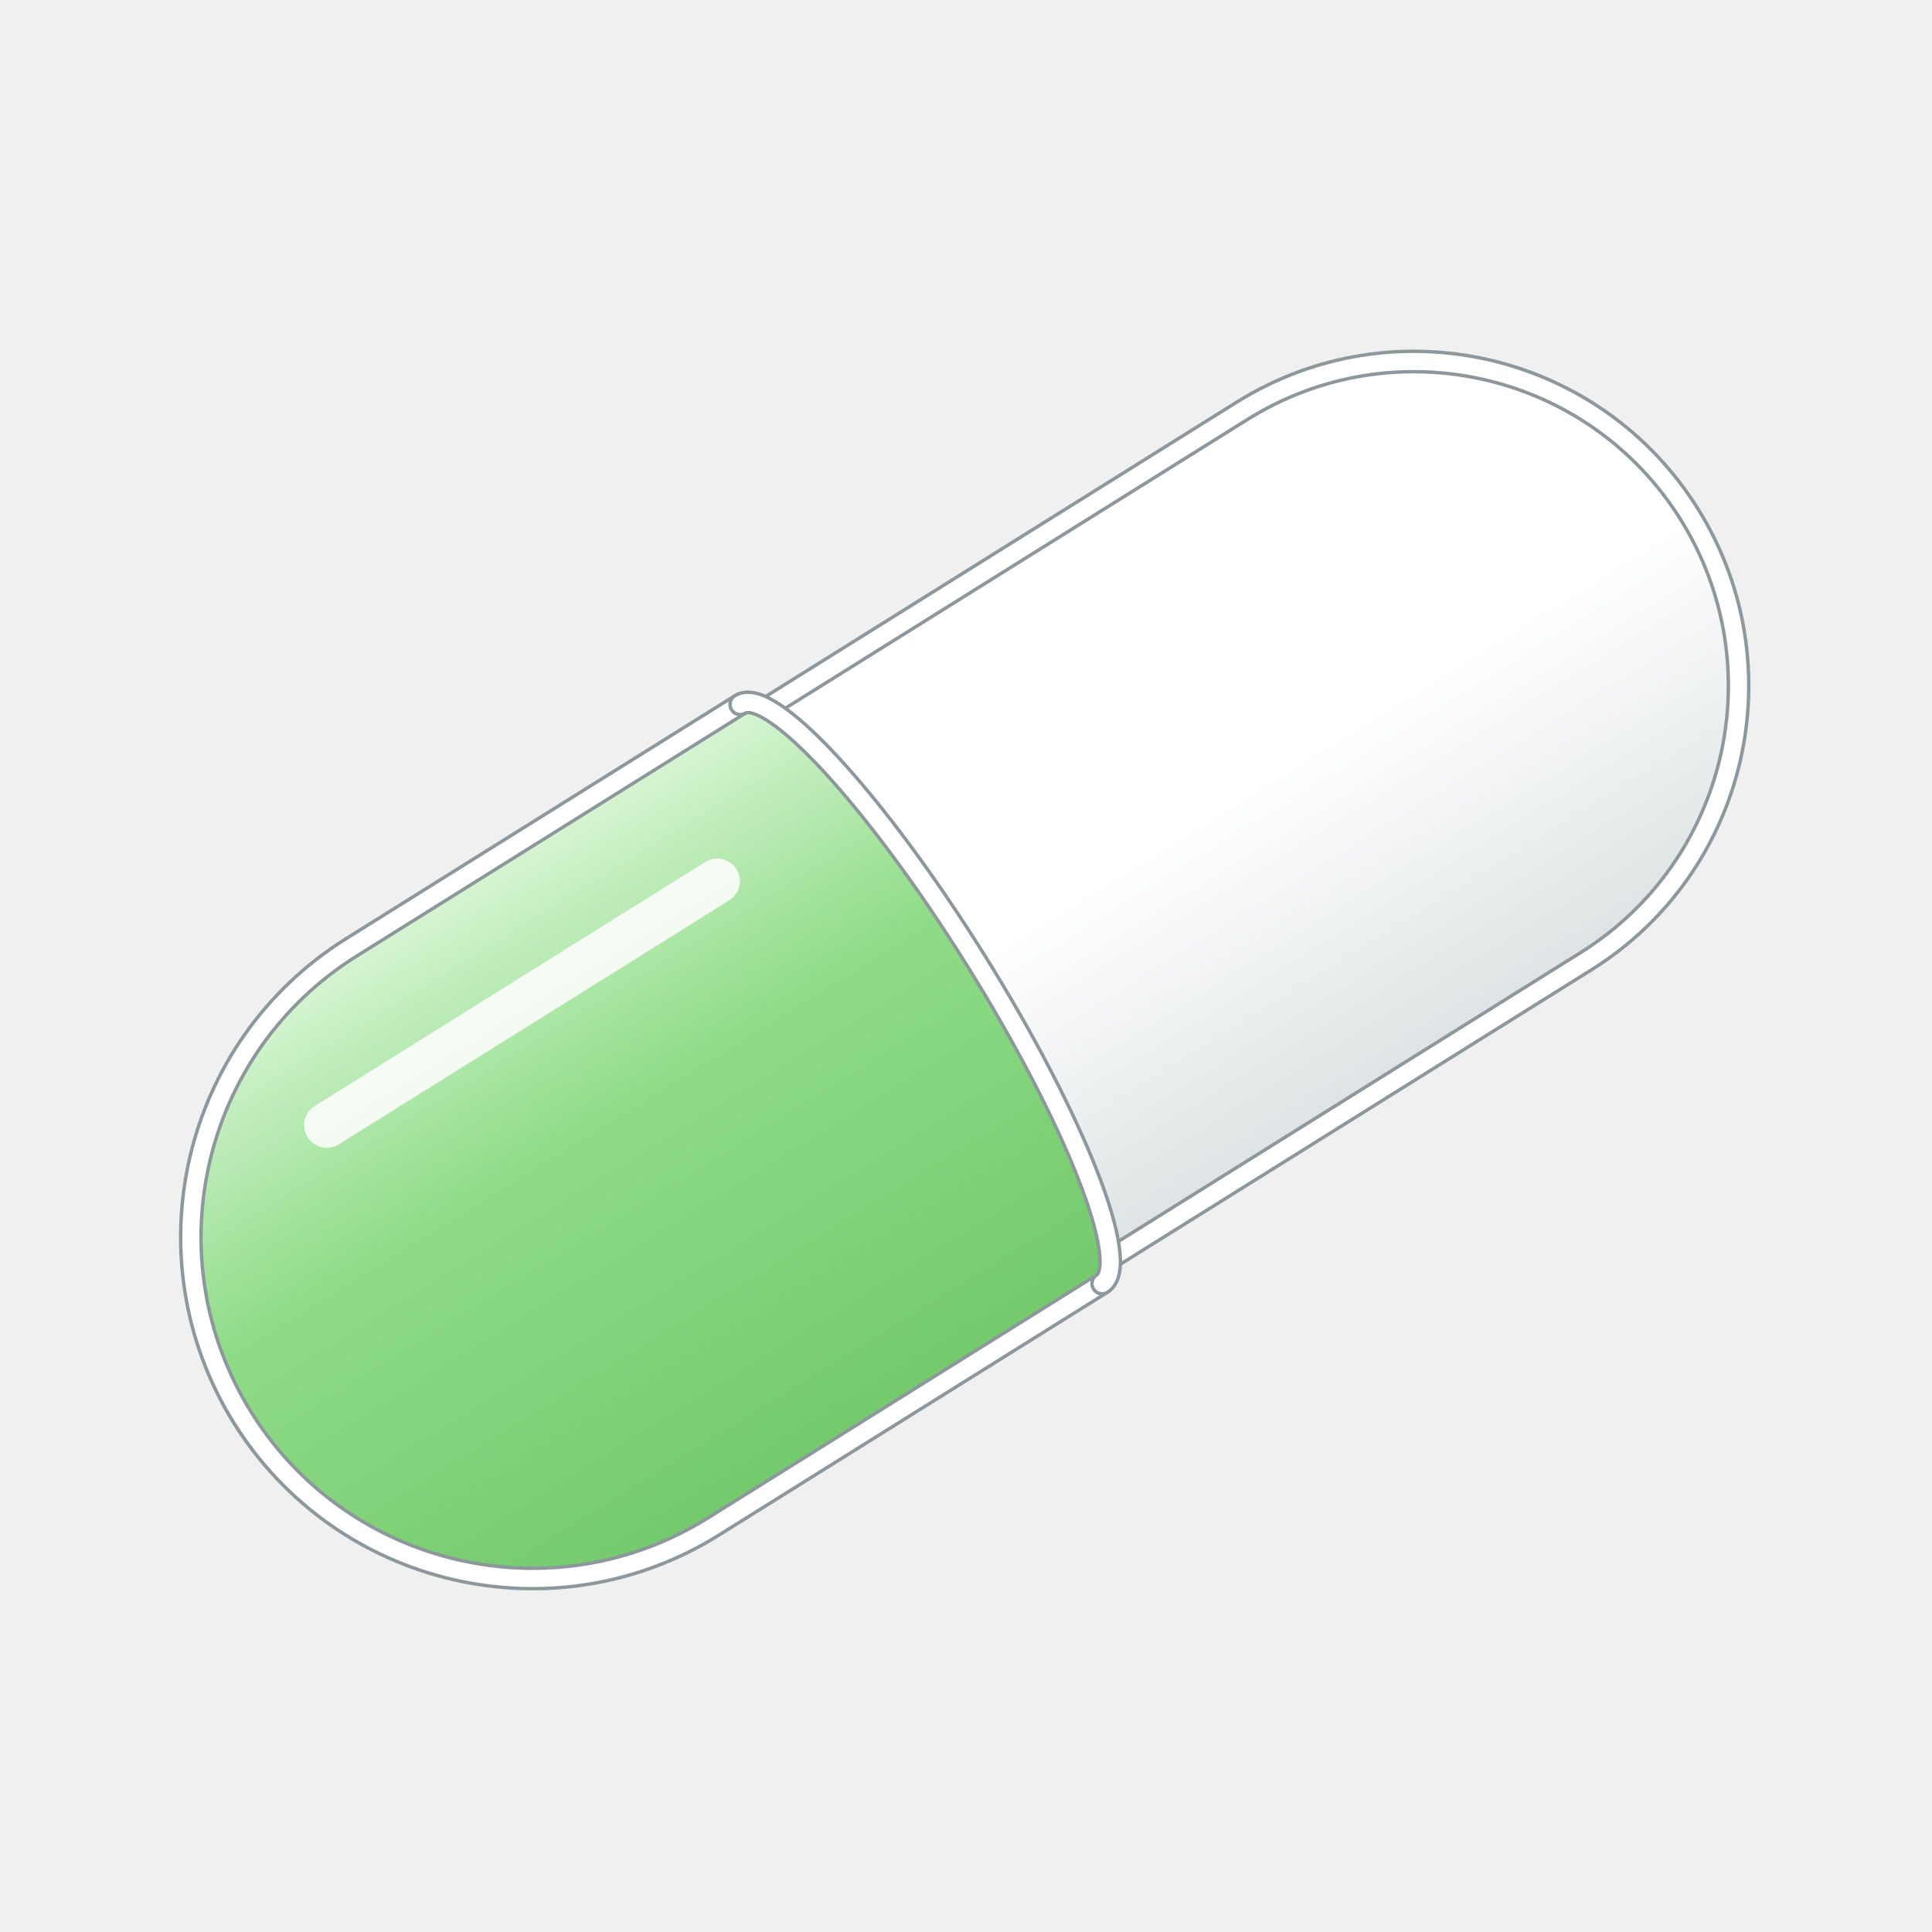
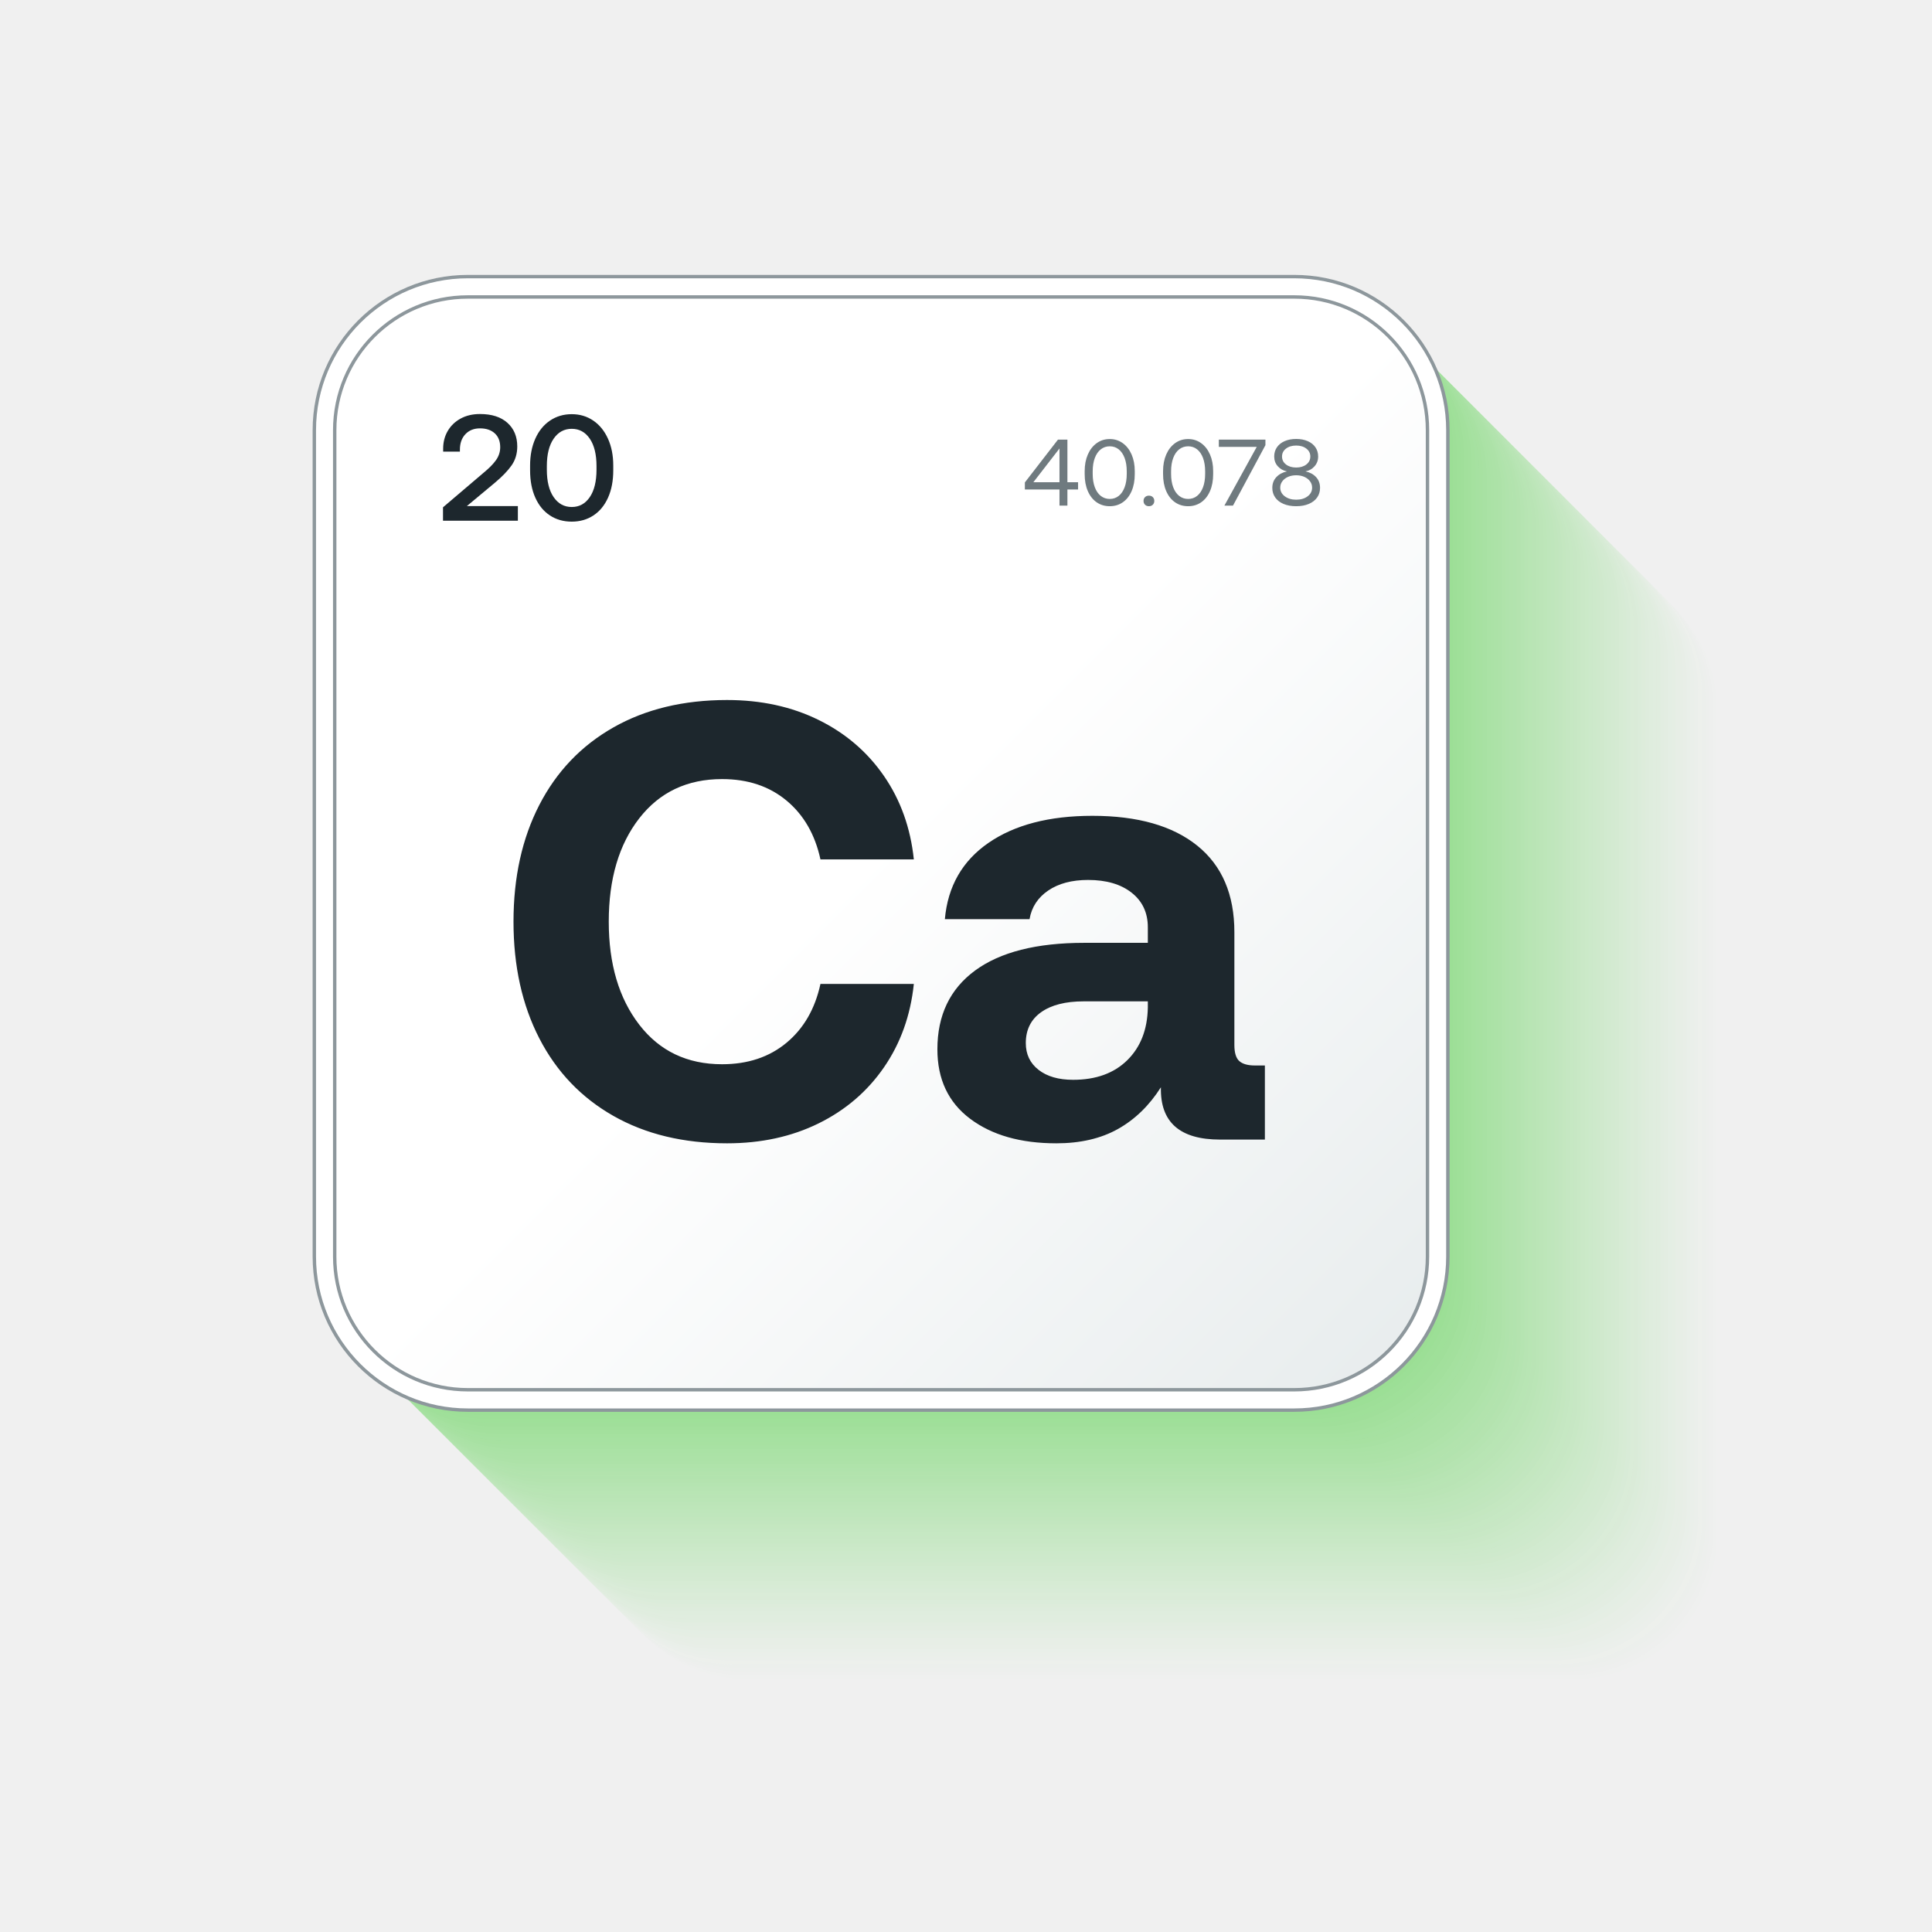
<svg xmlns="http://www.w3.org/2000/svg" viewBox="0 0 1024 1024" width="1024" height="1024">
  <defs>
-     <linearGradient id="body" x1="0" y1="0" x2="0" y2="1">
-       <stop offset="0" stop-color="#ffffff" />
+     <mask id="c0m" maskUnits="userSpaceOnUse" x="0" y="0" width="1024" height="1024">
+       <path d="M 398.0,302.0 H 836.0 A 76.0 76.0 0 0 1 912.0,378.0 V 816.0 A 76.0 76.0 0 0 1 836.0,892.0 H 398.0 A 76.0 76.0 0 0 1 322.0,816.0 V 378.0 A 76.0 76.0 0 0 1 398.0,302.0 Z" fill="rgb(0,0,0)" />
+       <path d="M 396.0,300.0 H 834.0 A 76.0 76.0 0 0 1 910.0,376.0 V 814.0 A 76.0 76.0 0 0 1 834.0,890.0 H 396.0 A 76.0 76.0 0 0 1 320.0,814.0 V 376.0 A 76.0 76.0 0 0 1 396.0,300.0 Z" fill="rgb(2,2,2)" />
+       <path d="M 394.0,298.0 H 832.0 A 76.0 76.0 0 0 1 908.0,374.0 V 812.0 A 76.0 76.0 0 0 1 832.0,888.0 H 394.0 A 76.0 76.0 0 0 1 318.0,812.0 V 374.0 A 76.0 76.0 0 0 1 394.0,298.0 Z" fill="rgb(4,4,4)" />
+       <path d="M 392.0,296.0 H 830.0 A 76.0 76.0 0 0 1 906.0,372.0 V 810.0 A 76.0 76.0 0 0 1 830.0,886.0 H 392.0 A 76.0 76.0 0 0 1 316.0,810.0 V 372.0 A 76.0 76.0 0 0 1 392.0,296.0 Z" fill="rgb(6,6,6)" />
+       <path d="M 390.0,294.0 H 828.0 A 76.0 76.0 0 0 1 904.0,370.0 V 808.0 A 76.0 76.0 0 0 1 828.0,884.0 H 390.0 A 76.0 76.0 0 0 1 314.0,808.0 V 370.0 A 76.0 76.0 0 0 1 390.0,294.0 Z" fill="rgb(8,8,8)" />
+       <path d="M 388.0,292.0 H 826.0 A 76.0 76.0 0 0 1 902.0,368.0 V 806.0 A 76.0 76.0 0 0 1 826.0,882.0 H 388.0 A 76.0 76.0 0 0 1 312.0,806.0 V 368.0 A 76.0 76.0 0 0 1 388.0,292.0 Z" fill="rgb(10,10,10)" />
+       <path d="M 386.0,290.0 H 824.0 A 76.0 76.0 0 0 1 900.0,366.0 V 804.0 A 76.0 76.0 0 0 1 824.0,880.0 H 386.0 A 76.0 76.0 0 0 1 310.0,804.0 V 366.0 A 76.0 76.0 0 0 1 386.0,290.0 Z" fill="rgb(13,13,13)" />
+       <path d="M 384.0,288.0 H 822.0 A 76.0 76.0 0 0 1 898.0,364.0 V 802.0 A 76.0 76.0 0 0 1 822.0,878.0 H 384.0 A 76.0 76.0 0 0 1 308.0,802.0 V 364.0 A 76.0 76.0 0 0 1 384.0,288.0 Z" fill="rgb(15,15,15)" />
+       <path d="M 382.0,286.0 H 820.0 A 76.0 76.0 0 0 1 896.0,362.0 V 800.0 A 76.0 76.0 0 0 1 820.0,876.0 H 382.0 A 76.0 76.0 0 0 1 306.0,800.0 V 362.0 A 76.0 76.0 0 0 1 382.0,286.0 Z" fill="rgb(18,18,18)" />
+       <path d="M 380.0,284.0 H 818.0 A 76.0 76.0 0 0 1 894.0,360.0 V 798.0 A 76.0 76.0 0 0 1 818.0,874.0 H 380.0 A 76.0 76.0 0 0 1 304.0,798.0 V 360.0 A 76.0 76.0 0 0 1 380.0,284.0 Z" fill="rgb(21,21,21)" />
+       <path d="M 378.0,282.0 H 816.0 A 76.0 76.0 0 0 1 892.0,358.0 V 796.0 A 76.0 76.0 0 0 1 816.0,872.0 H 378.0 A 76.0 76.0 0 0 1 302.0,796.0 V 358.0 A 76.0 76.0 0 0 1 378.0,282.0 Z" fill="rgb(23,23,23)" />
+       <path d="M 376.0,280.0 H 814.0 A 76.0 76.0 0 0 1 890.0,356.0 V 794.0 A 76.0 76.0 0 0 1 814.0,870.0 H 376.0 A 76.0 76.0 0 0 1 300.0,794.0 V 356.0 A 76.0 76.0 0 0 1 376.0,280.0 Z" fill="rgb(26,26,26)" />
+       <path d="M 374.0,278.0 H 812.0 A 76.0 76.0 0 0 1 888.0,354.0 V 792.0 A 76.0 76.0 0 0 1 812.0,868.0 H 374.0 A 76.0 76.0 0 0 1 298.0,792.0 V 354.0 A 76.0 76.0 0 0 1 374.0,278.0 Z" fill="rgb(29,29,29)" />
+       <path d="M 372.0,276.0 H 810.0 A 76.0 76.0 0 0 1 886.0,352.0 V 790.0 A 76.0 76.0 0 0 1 810.0,866.0 H 372.0 A 76.0 76.0 0 0 1 296.0,790.0 V 352.0 A 76.0 76.0 0 0 1 372.0,276.0 Z" fill="rgb(31,31,31)" />
+       <path d="M 370.0,274.0 H 808.0 A 76.0 76.0 0 0 1 884.0,350.0 V 788.0 A 76.0 76.0 0 0 1 808.0,864.0 H 370.0 A 76.0 76.0 0 0 1 294.0,788.0 V 350.0 A 76.0 76.0 0 0 1 370.0,274.0 Z" fill="rgb(34,34,34)" />
+       <path d="M 368.0,272.0 H 806.0 A 76.0 76.0 0 0 1 882.0,348.0 V 786.0 A 76.0 76.0 0 0 1 806.0,862.0 H 368.0 A 76.0 76.0 0 0 1 292.0,786.0 V 348.0 A 76.0 76.0 0 0 1 368.0,272.0 Z" fill="rgb(37,37,37)" />
+       <path d="M 366.0,270.0 H 804.0 A 76.0 76.0 0 0 1 880.0,346.0 V 784.0 A 76.0 76.0 0 0 1 804.0,860.0 H 366.0 A 76.0 76.0 0 0 1 290.0,784.0 V 346.0 A 76.0 76.0 0 0 1 366.0,270.0 Z" fill="rgb(40,40,40)" />
+       <path d="M 364.0,268.0 H 802.0 A 76.0 76.0 0 0 1 878.0,344.0 V 782.0 A 76.0 76.0 0 0 1 802.0,858.0 H 364.0 A 76.0 76.0 0 0 1 288.0,782.0 V 344.0 A 76.0 76.0 0 0 1 364.0,268.0 Z" fill="rgb(43,43,43)" />
+       <path d="M 362.0,266.0 H 800.0 A 76.0 76.0 0 0 1 876.0,342.0 V 780.0 A 76.0 76.0 0 0 1 800.0,856.0 H 362.0 A 76.0 76.0 0 0 1 286.0,780.0 V 342.0 A 76.0 76.0 0 0 1 362.0,266.0 Z" fill="rgb(46,46,46)" />
+       <path d="M 360.0,264.0 H 798.0 A 76.0 76.0 0 0 1 874.0,340.0 V 778.0 A 76.0 76.0 0 0 1 798.0,854.0 H 360.0 A 76.0 76.0 0 0 1 284.0,778.0 V 340.0 A 76.0 76.0 0 0 1 360.0,264.0 Z" fill="rgb(48,48,48)" />
+       <path d="M 358.0,262.0 H 796.0 A 76.0 76.0 0 0 1 872.0,338.0 V 776.0 A 76.0 76.0 0 0 1 796.0,852.0 H 358.0 A 76.0 76.0 0 0 1 282.0,776.0 V 338.0 A 76.0 76.0 0 0 1 358.0,262.0 Z" fill="rgb(51,51,51)" />
+       <path d="M 356.0,260.0 H 794.0 A 76.0 76.0 0 0 1 870.0,336.0 V 774.0 A 76.0 76.0 0 0 1 794.0,850.0 H 356.0 A 76.0 76.0 0 0 1 280.0,774.0 V 336.0 A 76.0 76.0 0 0 1 356.0,260.0 Z" fill="rgb(54,54,54)" />
+       <path d="M 354.0,258.0 H 792.0 A 76.0 76.0 0 0 1 868.0,334.0 V 772.0 A 76.0 76.0 0 0 1 792.0,848.0 H 354.0 A 76.0 76.0 0 0 1 278.0,772.0 V 334.0 A 76.0 76.0 0 0 1 354.0,258.0 Z" fill="rgb(57,57,57)" />
+       <path d="M 352.0,256.0 H 790.0 A 76.0 76.0 0 0 1 866.0,332.0 V 770.0 A 76.0 76.0 0 0 1 790.0,846.0 H 352.0 A 76.0 76.0 0 0 1 276.0,770.0 V 332.0 A 76.0 76.0 0 0 1 352.0,256.0 Z" fill="rgb(60,60,60)" />
+       <path d="M 350.0,254.0 H 788.0 A 76.0 76.0 0 0 1 864.0,330.0 V 768.0 A 76.0 76.0 0 0 1 788.0,844.0 H 350.0 A 76.0 76.0 0 0 1 274.0,768.0 V 330.0 A 76.0 76.0 0 0 1 350.0,254.0 Z" fill="rgb(63,63,63)" />
+       <path d="M 348.0,252.0 H 786.0 A 76.0 76.0 0 0 1 862.0,328.0 V 766.0 A 76.0 76.0 0 0 1 786.0,842.0 H 348.0 A 76.0 76.0 0 0 1 272.0,766.0 V 328.0 A 76.0 76.0 0 0 1 348.0,252.0 Z" fill="rgb(66,66,66)" />
+       <path d="M 346.0,250.0 H 784.0 A 76.0 76.0 0 0 1 860.0,326.0 V 764.0 A 76.0 76.0 0 0 1 784.0,840.0 H 346.0 A 76.0 76.0 0 0 1 270.0,764.0 V 326.0 A 76.0 76.0 0 0 1 346.0,250.0 Z" fill="rgb(69,69,69)" />
+       <path d="M 344.0,248.0 H 782.0 A 76.0 76.0 0 0 1 858.0,324.0 V 762.0 A 76.0 76.0 0 0 1 782.0,838.0 H 344.0 A 76.0 76.0 0 0 1 268.0,762.0 V 324.0 A 76.0 76.0 0 0 1 344.0,248.0 Z" fill="rgb(73,73,73)" />
+       <path d="M 342.0,246.0 H 780.0 A 76.0 76.0 0 0 1 856.0,322.0 V 760.0 A 76.0 76.0 0 0 1 780.0,836.0 H 342.0 A 76.0 76.0 0 0 1 266.0,760.0 V 322.0 A 76.0 76.0 0 0 1 342.0,246.0 Z" fill="rgb(76,76,76)" />
+       <path d="M 340.0,244.0 H 778.0 A 76.0 76.0 0 0 1 854.0,320.0 V 758.0 A 76.0 76.0 0 0 1 778.0,834.0 H 340.0 A 76.0 76.0 0 0 1 264.0,758.0 V 320.0 A 76.0 76.0 0 0 1 340.0,244.0 Z" fill="rgb(79,79,79)" />
+       <path d="M 338.0,242.0 H 776.0 A 76.0 76.0 0 0 1 852.0,318.0 V 756.0 A 76.0 76.0 0 0 1 776.0,832.0 H 338.0 A 76.0 76.0 0 0 1 262.0,756.0 V 318.0 A 76.0 76.0 0 0 1 338.0,242.0 Z" fill="rgb(82,82,82)" />
+       <path d="M 336.0,240.0 H 774.0 A 76.0 76.0 0 0 1 850.0,316.0 V 754.0 A 76.0 76.0 0 0 1 774.0,830.0 H 336.0 A 76.0 76.0 0 0 1 260.0,754.0 V 316.0 A 76.0 76.0 0 0 1 336.0,240.0 Z" fill="rgb(85,85,85)" />
+       <path d="M 334.0,238.0 H 772.0 A 76.0 76.0 0 0 1 848.0,314.0 V 752.0 A 76.0 76.0 0 0 1 772.0,828.0 H 334.0 A 76.0 76.0 0 0 1 258.0,752.0 V 314.0 A 76.0 76.0 0 0 1 334.0,238.0 Z" fill="rgb(88,88,88)" />
+       <path d="M 332.0,236.0 H 770.0 A 76.0 76.0 0 0 1 846.0,312.0 V 750.0 A 76.0 76.0 0 0 1 770.0,826.0 H 332.0 A 76.0 76.0 0 0 1 256.0,750.0 V 312.0 A 76.0 76.0 0 0 1 332.0,236.0 Z" fill="rgb(91,91,91)" />
+       <path d="M 330.0,234.0 H 768.0 A 76.0 76.0 0 0 1 844.0,310.0 V 748.0 A 76.0 76.0 0 0 1 768.0,824.0 H 330.0 A 76.0 76.0 0 0 1 254.0,748.0 V 310.0 A 76.0 76.0 0 0 1 330.0,234.0 Z" fill="rgb(95,95,95)" />
+       <path d="M 328.0,232.0 H 766.0 A 76.0 76.0 0 0 1 842.0,308.0 V 746.0 A 76.0 76.0 0 0 1 766.0,822.0 H 328.0 A 76.0 76.0 0 0 1 252.0,746.0 V 308.0 A 76.0 76.0 0 0 1 328.0,232.0 Z" fill="rgb(98,98,98)" />
+       <path d="M 326.0,230.0 H 764.0 A 76.0 76.0 0 0 1 840.0,306.0 V 744.0 A 76.0 76.0 0 0 1 764.0,820.0 H 326.0 A 76.0 76.0 0 0 1 250.0,744.0 V 306.0 A 76.0 76.0 0 0 1 326.0,230.0 Z" fill="rgb(101,101,101)" />
+       <path d="M 324.0,228.0 H 762.0 A 76.0 76.0 0 0 1 838.0,304.0 V 742.0 A 76.0 76.0 0 0 1 762.0,818.0 H 324.0 A 76.0 76.0 0 0 1 248.0,742.0 V 304.0 A 76.0 76.0 0 0 1 324.0,228.0 Z" fill="rgb(104,104,104)" />
+       <path d="M 322.0,226.0 H 760.0 A 76.0 76.0 0 0 1 836.0,302.0 V 740.0 A 76.0 76.0 0 0 1 760.0,816.0 H 322.0 A 76.0 76.0 0 0 1 246.0,740.0 V 302.0 A 76.0 76.0 0 0 1 322.0,226.0 Z" fill="rgb(108,108,108)" />
+       <path d="M 320.0,224.0 H 758.0 A 76.0 76.0 0 0 1 834.0,300.0 V 738.0 A 76.0 76.0 0 0 1 758.0,814.0 H 320.0 A 76.0 76.0 0 0 1 244.0,738.0 V 300.0 A 76.0 76.0 0 0 1 320.0,224.0 Z" fill="rgb(111,111,111)" />
+       <path d="M 318.0,222.0 H 756.0 A 76.0 76.0 0 0 1 832.0,298.0 V 736.0 A 76.0 76.0 0 0 1 756.0,812.0 H 318.0 A 76.0 76.0 0 0 1 242.0,736.0 V 298.0 A 76.0 76.0 0 0 1 318.0,222.0 Z" fill="rgb(114,114,114)" />
+       <path d="M 316.0,220.0 H 754.0 A 76.0 76.0 0 0 1 830.0,296.0 V 734.0 A 76.0 76.0 0 0 1 754.0,810.0 H 316.0 A 76.0 76.0 0 0 1 240.0,734.0 V 296.0 A 76.0 76.0 0 0 1 316.0,220.0 Z" fill="rgb(117,117,117)" />
+       <path d="M 314.0,218.0 H 752.0 A 76.0 76.0 0 0 1 828.0,294.0 V 732.0 A 76.0 76.0 0 0 1 752.0,808.0 H 314.0 A 76.0 76.0 0 0 1 238.0,732.0 V 294.0 A 76.0 76.0 0 0 1 314.0,218.0 Z" fill="rgb(121,121,121)" />
+       <path d="M 312.0,216.0 H 750.0 A 76.0 76.0 0 0 1 826.0,292.0 V 730.0 A 76.0 76.0 0 0 1 750.0,806.0 H 312.0 A 76.0 76.0 0 0 1 236.0,730.0 V 292.0 A 76.0 76.0 0 0 1 312.0,216.0 Z" fill="rgb(124,124,124)" />
+       <path d="M 310.0,214.0 H 748.0 A 76.0 76.0 0 0 1 824.0,290.0 V 728.0 A 76.0 76.0 0 0 1 748.0,804.0 H 310.0 A 76.0 76.0 0 0 1 234.0,728.0 V 290.0 A 76.0 76.0 0 0 1 310.0,214.0 Z" fill="rgb(127,127,127)" />
+       <path d="M 308.0,212.0 H 746.0 A 76.0 76.0 0 0 1 822.0,288.0 V 726.0 A 76.0 76.0 0 0 1 746.0,802.0 H 308.0 A 76.0 76.0 0 0 1 232.0,726.0 V 288.0 A 76.0 76.0 0 0 1 308.0,212.0 Z" fill="rgb(131,131,131)" />
+       <path d="M 306.0,210.0 H 744.0 A 76.0 76.0 0 0 1 820.0,286.0 V 724.0 A 76.0 76.0 0 0 1 744.0,800.0 H 306.0 A 76.0 76.0 0 0 1 230.0,724.0 V 286.0 A 76.0 76.0 0 0 1 306.0,210.0 Z" fill="rgb(134,134,134)" />
+       <path d="M 304.0,208.0 H 742.0 A 76.0 76.0 0 0 1 818.0,284.0 V 722.0 A 76.0 76.0 0 0 1 742.0,798.0 H 304.0 A 76.0 76.0 0 0 1 228.0,722.0 V 284.0 A 76.0 76.0 0 0 1 304.0,208.0 Z" fill="rgb(137,137,137)" />
+       <path d="M 302.0,206.0 H 740.0 A 76.0 76.0 0 0 1 816.0,282.0 V 720.0 A 76.0 76.0 0 0 1 740.0,796.0 H 302.0 A 76.0 76.0 0 0 1 226.0,720.0 V 282.0 A 76.0 76.0 0 0 1 302.0,206.0 Z" fill="rgb(141,141,141)" />
+       <path d="M 300.0,204.0 H 738.0 A 76.0 76.0 0 0 1 814.0,280.0 V 718.0 A 76.0 76.0 0 0 1 738.0,794.0 H 300.0 A 76.0 76.0 0 0 1 224.0,718.0 V 280.0 A 76.0 76.0 0 0 1 300.0,204.0 Z" fill="rgb(144,144,144)" />
+       <path d="M 298.0,202.0 H 736.0 A 76.0 76.0 0 0 1 812.0,278.0 V 716.0 A 76.0 76.0 0 0 1 736.0,792.0 H 298.0 A 76.0 76.0 0 0 1 222.0,716.0 V 278.0 A 76.0 76.0 0 0 1 298.0,202.0 Z" fill="rgb(147,147,147)" />
+       <path d="M 296.0,200.0 H 734.0 A 76.0 76.0 0 0 1 810.0,276.0 V 714.0 A 76.0 76.0 0 0 1 734.0,790.0 H 296.0 A 76.0 76.0 0 0 1 220.0,714.0 V 276.0 A 76.0 76.0 0 0 1 296.0,200.0 Z" fill="rgb(151,151,151)" />
+       <path d="M 294.0,198.0 H 732.0 A 76.0 76.0 0 0 1 808.0,274.0 V 712.0 A 76.0 76.0 0 0 1 732.0,788.0 H 294.0 A 76.0 76.0 0 0 1 218.0,712.0 V 274.0 A 76.0 76.0 0 0 1 294.0,198.0 Z" fill="rgb(154,154,154)" />
+       <path d="M 292.0,196.0 H 730.0 A 76.0 76.0 0 0 1 806.0,272.0 V 710.0 A 76.0 76.0 0 0 1 730.0,786.0 H 292.0 A 76.0 76.0 0 0 1 216.0,710.0 V 272.0 A 76.0 76.0 0 0 1 292.0,196.0 Z" fill="rgb(158,158,158)" />
+       <path d="M 290.0,194.0 H 728.0 A 76.0 76.0 0 0 1 804.0,270.0 V 708.0 A 76.0 76.0 0 0 1 728.0,784.0 H 290.0 A 76.0 76.0 0 0 1 214.0,708.0 V 270.0 A 76.0 76.0 0 0 1 290.0,194.0 Z" fill="rgb(161,161,161)" />
+       <path d="M 288.0,192.0 H 726.0 A 76.0 76.0 0 0 1 802.0,268.0 V 706.0 A 76.0 76.0 0 0 1 726.0,782.0 H 288.0 A 76.0 76.0 0 0 1 212.0,706.0 V 268.0 A 76.0 76.0 0 0 1 288.0,192.0 Z" fill="rgb(164,164,164)" />
+       <path d="M 286.0,190.0 H 724.0 A 76.0 76.0 0 0 1 800.0,266.0 V 704.0 A 76.0 76.0 0 0 1 724.0,780.0 H 286.0 A 76.0 76.0 0 0 1 210.0,704.0 V 266.0 A 76.0 76.0 0 0 1 286.0,190.0 Z" fill="rgb(168,168,168)" />
+       <path d="M 284.0,188.0 H 722.0 A 76.0 76.0 0 0 1 798.0,264.0 V 702.0 A 76.0 76.0 0 0 1 722.0,778.0 H 284.0 A 76.0 76.0 0 0 1 208.0,702.0 V 264.0 A 76.0 76.0 0 0 1 284.0,188.0 Z" fill="rgb(171,171,171)" />
+       <path d="M 282.0,186.0 H 720.0 A 76.0 76.0 0 0 1 796.0,262.0 V 700.0 A 76.0 76.0 0 0 1 720.0,776.0 H 282.0 A 76.0 76.0 0 0 1 206.0,700.0 V 262.0 A 76.0 76.0 0 0 1 282.0,186.0 Z" fill="rgb(175,175,175)" />
+       <path d="M 280.0,184.0 H 718.0 A 76.0 76.0 0 0 1 794.0,260.0 V 698.0 A 76.0 76.0 0 0 1 718.0,774.0 H 280.0 A 76.0 76.0 0 0 1 204.0,698.0 V 260.0 A 76.0 76.0 0 0 1 280.0,184.0 Z" fill="rgb(178,178,178)" />
+       <path d="M 278.0,182.0 H 716.0 A 76.0 76.0 0 0 1 792.0,258.0 V 696.0 A 76.0 76.0 0 0 1 716.0,772.0 H 278.0 A 76.0 76.0 0 0 1 202.0,696.0 V 258.0 A 76.0 76.0 0 0 1 278.0,182.0 Z" fill="rgb(182,182,182)" />
+       <path d="M 276.0,180.0 H 714.0 A 76.0 76.0 0 0 1 790.0,256.0 V 694.0 A 76.0 76.0 0 0 1 714.0,770.0 H 276.0 A 76.0 76.0 0 0 1 200.0,694.0 V 256.0 A 76.0 76.0 0 0 1 276.0,180.0 Z" fill="rgb(185,185,185)" />
+       <path d="M 274.0,178.0 H 712.0 A 76.0 76.0 0 0 1 788.0,254.0 V 692.0 A 76.0 76.0 0 0 1 712.0,768.0 H 274.0 A 76.0 76.0 0 0 1 198.0,692.0 V 254.0 A 76.0 76.0 0 0 1 274.0,178.0 Z" fill="rgb(189,189,189)" />
+       <path d="M 272.0,176.0 H 710.0 A 76.0 76.0 0 0 1 786.0,252.0 V 690.0 A 76.0 76.0 0 0 1 710.0,766.0 H 272.0 A 76.0 76.0 0 0 1 196.0,690.0 V 252.0 A 76.0 76.0 0 0 1 272.0,176.0 Z" fill="rgb(192,192,192)" />
+       <path d="M 270.0,174.0 H 708.0 A 76.0 76.0 0 0 1 784.0,250.0 V 688.0 A 76.0 76.0 0 0 1 708.0,764.0 H 270.0 A 76.0 76.0 0 0 1 194.0,688.0 V 250.0 A 76.0 76.0 0 0 1 270.0,174.0 Z" fill="rgb(196,196,196)" />
+       <path d="M 268.0,172.0 H 706.0 A 76.0 76.0 0 0 1 782.0,248.0 V 686.0 A 76.0 76.0 0 0 1 706.0,762.0 H 268.0 A 76.0 76.0 0 0 1 192.0,686.0 V 248.0 A 76.0 76.0 0 0 1 268.0,172.0 Z" fill="rgb(199,199,199)" />
+       <path d="M 266.0,170.0 H 704.0 A 76.0 76.0 0 0 1 780.0,246.0 V 684.0 A 76.0 76.0 0 0 1 704.0,760.0 H 266.0 A 76.0 76.0 0 0 1 190.0,684.0 V 246.0 A 76.0 76.0 0 0 1 266.0,170.0 Z" fill="rgb(203,203,203)" />
+       <path d="M 264.0,168.0 H 702.0 A 76.0 76.0 0 0 1 778.0,244.0 V 682.0 A 76.0 76.0 0 0 1 702.0,758.0 H 264.0 A 76.0 76.0 0 0 1 188.0,682.0 V 244.0 A 76.0 76.0 0 0 1 264.0,168.0 Z" fill="rgb(206,206,206)" />
+       <path d="M 262.0,166.0 H 700.0 A 76.0 76.0 0 0 1 776.0,242.0 V 680.0 A 76.0 76.0 0 0 1 700.0,756.0 H 262.0 A 76.0 76.0 0 0 1 186.0,680.0 V 242.0 A 76.0 76.0 0 0 1 262.0,166.0 Z" fill="rgb(210,210,210)" />
+       <path d="M 260.0,164.0 H 698.0 A 76.0 76.0 0 0 1 774.0,240.0 V 678.0 A 76.0 76.0 0 0 1 698.0,754.0 H 260.0 A 76.0 76.0 0 0 1 184.0,678.0 V 240.0 A 76.0 76.0 0 0 1 260.0,164.0 Z" fill="rgb(214,214,214)" />
+       <path d="M 258.0,162.0 H 696.0 A 76.0 76.0 0 0 1 772.0,238.0 V 676.0 A 76.0 76.0 0 0 1 696.0,752.0 H 258.0 A 76.0 76.0 0 0 1 182.0,676.0 V 238.0 A 76.0 76.0 0 0 1 258.0,162.0 Z" fill="rgb(217,217,217)" />
+       <path d="M 256.0,160.0 H 694.0 A 76.0 76.0 0 0 1 770.0,236.0 V 674.0 A 76.0 76.0 0 0 1 694.0,750.0 H 256.0 A 76.0 76.0 0 0 1 180.0,674.0 V 236.0 A 76.0 76.0 0 0 1 256.0,160.0 Z" fill="rgb(221,221,221)" />
+       <path d="M 254.0,158.0 H 692.0 A 76.0 76.0 0 0 1 768.0,234.0 V 672.0 A 76.0 76.0 0 0 1 692.0,748.0 H 254.0 A 76.0 76.0 0 0 1 178.0,672.0 V 234.0 A 76.0 76.0 0 0 1 254.0,158.0 Z" fill="rgb(224,224,224)" />
+       <path d="M 252.0,156.0 H 690.0 A 76.0 76.0 0 0 1 766.0,232.0 V 670.0 A 76.0 76.0 0 0 1 690.0,746.0 H 252.0 A 76.0 76.0 0 0 1 176.0,670.0 V 232.0 A 76.0 76.0 0 0 1 252.0,156.0 Z" fill="rgb(228,228,228)" />
+       <path d="M 250.0,154.0 H 688.0 A 76.0 76.0 0 0 1 764.0,230.0 V 668.0 A 76.0 76.0 0 0 1 688.0,744.0 H 250.0 A 76.0 76.0 0 0 1 174.0,668.0 V 230.0 A 76.0 76.0 0 0 1 250.0,154.0 Z" fill="rgb(231,231,231)" />
+     </mask>
+     <linearGradient id="c0f" x1="0" y1="0" x2="1" y2="1">
      <stop offset=".5" stop-color="#ffffff" />
-       <stop offset="1" stop-color="#dde3e4" />
-     </linearGradient>
-     <linearGradient id="cap" x1="0" y1="0" x2="0" y2="1">
-       <stop offset="0" stop-color="#d8f5d4" />
-       <stop offset=".4" stop-color="#8fdc88" />
-       <stop offset="1" stop-color="#74c96d" />
+       <stop offset="1" stop-color="#e6ebec" />
    </linearGradient>
  </defs>
-   <g transform="translate(512 512) rotate(-32)">
-     <path d="M -280,-172 L 280,-172 A 172 172 0 0 1 280,172 L -280,172 A 172 172 0 0 1 -280,-172 Z" fill="url(#body)" />
-     <path d="M -280,-172 L 280,-172 A 172 172 0 0 1 280,172 L -280,172 A 172 172 0 0 1 -280,-172 Z" fill="none" stroke="#8d979c" stroke-width="12.6" stroke-linecap="round" stroke-linejoin="round" />
-     <path d="M -280,-172 L 280,-172 A 172 172 0 0 1 280,172 L -280,172 A 172 172 0 0 1 -280,-172 Z" fill="none" stroke="#ffffff" stroke-width="9.0" stroke-linecap="round" stroke-linejoin="round" />
-     <path d="M -28,-181 L -271,-181 A 181 181 0 0 0 -271,181 L -28,181 A 34 181 0 0 0 -28,-181 Z" fill="url(#cap)" />
-     <line x1="-332" y1="-108" x2="-88" y2="-108" stroke="#ffffff" stroke-opacity="0.85" stroke-width="24" stroke-linecap="round" />
-     <path d="M -28,-181 L -271,-181 A 181 181 0 0 0 -271,181 L -28,181" fill="none" stroke="#8d979c" stroke-width="12.6" stroke-linecap="round" stroke-linejoin="round" />
-     <path d="M -28,-181 L -271,-181 A 181 181 0 0 0 -271,181 L -28,181" fill="none" stroke="#ffffff" stroke-width="9.0" stroke-linecap="round" stroke-linejoin="round" />
-     <path d="M -28,-181 A 34 181 0 0 1 -28,181" fill="none" stroke="#8d979c" stroke-width="12.6" stroke-linecap="round" stroke-linejoin="round" />
-     <path d="M -28,-181 A 34 181 0 0 1 -28,181" fill="none" stroke="#ffffff" stroke-width="9.0" stroke-linecap="round" stroke-linejoin="round" />
-   </g>
+   <rect width="1024" height="1024" fill="#8fdc88" mask="url(#c0m)" />
+   <path d="M 248.0,152.0 H 686.0 A 76.0 76.0 0 0 1 762.0,228.0 V 666.0 A 76.0 76.0 0 0 1 686.0,742.0 H 248.0 A 76.0 76.0 0 0 1 172.0,666.0 V 228.0 A 76.0 76.0 0 0 1 248.0,152.0 Z" fill="url(#c0f)" />
+   <path d="M 248.0,152.0 H 686.0 A 76.0 76.0 0 0 1 762.0,228.0 V 666.0 A 76.0 76.0 0 0 1 686.0,742.0 H 248.0 A 76.0 76.0 0 0 1 172.0,666.0 V 228.0 A 76.0 76.0 0 0 1 248.0,152.0 Z" fill="none" stroke="#8d979c" stroke-width="12.6" stroke-linejoin="round" />
+   <path d="M 248.0,152.0 H 686.0 A 76.0 76.0 0 0 1 762.0,228.0 V 666.0 A 76.0 76.0 0 0 1 686.0,742.0 H 248.0 A 76.0 76.0 0 0 1 172.0,666.0 V 228.0 A 76.0 76.0 0 0 1 248.0,152.0 Z" fill="none" stroke="#ffffff" stroke-width="9.0" stroke-linejoin="round" />
+   <path d="M256.32 250.56 234.8 268.88V276.0H274.48V268.24H247.44L262.32 255.84C266.267 252.533 269.227 249.453 271.2 246.6C273.173 243.747 274.16 240.427 274.16 236.64C274.16 231.413 272.427 227.24 268.96 224.12C265.493 221.0 260.64 219.44 254.4 219.44C250.507 219.44 247.093 220.24 244.16 221.84C241.227 223.44 238.947 225.627 237.32 228.4C235.693 231.173 234.88 234.32 234.88 237.84V239.36H243.76V238.32C243.76 234.907 244.733 232.173 246.68 230.12C248.627 228.067 251.2 227.04 254.4 227.04C257.707 227.04 260.32 227.92 262.24 229.68C264.16 231.44 265.12 233.893 265.12 237.04C265.12 239.493 264.387 241.76 262.92 243.84C261.453 245.92 259.253 248.16 256.32 250.56Z M280.96 246.72V249.28C280.96 254.827 281.88 259.653 283.72 263.76C285.56 267.867 288.147 271.013 291.48 273.2C294.813 275.387 298.667 276.48 303.04 276.48C307.36 276.48 311.187 275.387 314.52 273.2C317.853 271.013 320.44 267.867 322.28 263.76C324.12 259.653 325.04 254.827 325.04 249.28V246.72C325.04 241.387 324.107 236.653 322.24 232.52C320.373 228.387 317.773 225.187 314.44 222.92C311.107 220.653 307.307 219.52 303.04 219.52C298.72 219.52 294.88 220.653 291.52 222.92C288.16 225.187 285.56 228.387 283.72 232.52C281.88 236.653 280.96 241.387 280.96 246.72ZM312.6 232.52C314.973 236.013 316.16 240.853 316.16 247.04V248.96C316.16 255.147 314.973 259.987 312.6 263.48C310.227 266.973 307.04 268.72 303.04 268.72C299.04 268.72 295.84 266.973 293.44 263.48C291.04 259.987 289.84 255.147 289.84 248.96V247.04C289.84 240.853 291.04 236.013 293.44 232.52C295.84 229.027 299.04 227.28 303.04 227.28C307.04 227.28 310.227 229.027 312.6 232.52Z" fill="#1d272d" />
+   <path d="M543.2 255.7V259.45H561.55V268.0H565.75V259.45H571.4V255.6H565.75V233.0H560.75ZM547.7 255.6 561.55 237.7V255.6Z M574.9 249.7V251.3C574.9 254.733 575.458 257.733 576.575 260.3C577.692 262.867 579.25 264.842 581.25 266.225C583.25 267.608 585.567 268.3 588.2 268.3C590.8 268.3 593.1 267.608 595.1 266.225C597.1 264.842 598.658 262.867 599.775 260.3C600.892 257.733 601.45 254.733 601.45 251.3V249.7C601.45 246.4 600.892 243.467 599.775 240.9C598.658 238.333 597.092 236.325 595.075 234.875C593.058 233.425 590.767 232.7 588.2 232.7C585.6 232.7 583.292 233.425 581.275 234.875C579.258 236.325 577.692 238.333 576.575 240.9C575.458 243.467 574.9 246.4 574.9 249.7ZM596.075 242.75C596.825 244.75 597.2 247.117 597.2 249.85V251.15C597.2 253.883 596.825 256.25 596.075 258.25C595.325 260.25 594.275 261.783 592.925 262.85C591.575 263.917 590.0 264.45 588.2 264.45C586.4 264.45 584.817 263.917 583.45 262.85C582.083 261.783 581.025 260.25 580.275 258.25C579.525 256.25 579.15 253.883 579.15 251.15V249.85C579.15 247.117 579.525 244.75 580.275 242.75C581.025 240.75 582.083 239.217 583.45 238.15C584.817 237.083 586.4 236.55 588.2 236.55C590.0 236.55 591.575 237.083 592.925 238.15C594.275 239.217 595.325 240.75 596.075 242.75Z M606.9 263.475C606.367 263.992 606.1 264.667 606.1 265.5C606.1 266.333 606.367 267.008 606.9 267.525C607.433 268.042 608.117 268.3 608.95 268.3C609.783 268.3 610.467 268.042 611.0 267.525C611.533 267.008 611.8 266.333 611.8 265.5C611.8 264.667 611.533 263.992 611.0 263.475C610.467 262.958 609.783 262.7 608.95 262.7C608.117 262.7 607.433 262.958 606.9 263.475Z M616.45 249.7V251.3C616.45 254.733 617.008 257.733 618.125 260.3C619.242 262.867 620.8 264.842 622.8 266.225C624.8 267.608 627.117 268.3 629.75 268.3C632.35 268.3 634.65 267.608 636.65 266.225C638.65 264.842 640.208 262.867 641.325 260.3C642.442 257.733 643 254.733 643 251.3V249.7C643 246.4 642.442 243.467 641.325 240.9C640.208 238.333 638.642 236.325 636.625 234.875C634.608 233.425 632.317 232.7 629.75 232.7C627.15 232.7 624.842 233.425 622.825 234.875C620.808 236.325 619.242 238.333 618.125 240.9C617.008 243.467 616.45 246.4 616.45 249.7ZM637.625 242.75C638.375 244.75 638.75 247.117 638.75 249.85V251.15C638.75 253.883 638.375 256.25 637.625 258.25C636.875 260.25 635.825 261.783 634.475 262.85C633.125 263.917 631.55 264.45 629.75 264.45C627.95 264.45 626.367 263.917 625 262.85C623.633 261.783 622.575 260.25 621.825 258.25C621.075 256.25 620.7 253.883 620.7 251.15V249.85C620.7 247.117 621.075 244.75 621.825 242.75C622.575 240.75 623.633 239.217 625 238.15C626.367 237.083 627.95 236.55 629.75 236.55C631.55 236.55 633.125 237.083 634.475 238.15C635.825 239.217 636.875 240.75 637.625 242.75Z M646 233.0V236.85H666.1L648.95 268.0H653.5L670.7 235.95V233.0Z M697.5 252.825C696.067 251.308 694.2 250.317 691.9 249.85C693.867 249.483 695.483 248.575 696.75 247.125C698.017 245.675 698.65 243.95 698.65 241.95C698.65 240.117 698.175 238.5 697.225 237.1C696.275 235.7 694.917 234.608 693.15 233.825C691.383 233.042 689.333 232.65 687 232.65C684.667 232.65 682.617 233.042 680.85 233.825C679.083 234.608 677.725 235.7 676.775 237.1C675.825 238.5 675.35 240.117 675.35 241.95C675.35 243.983 675.983 245.708 677.25 247.125C678.517 248.542 680.133 249.45 682.1 249.85C679.8 250.35 677.933 251.358 676.5 252.875C675.067 254.392 674.35 256.3 674.35 258.6C674.35 260.5 674.858 262.183 675.875 263.65C676.892 265.117 678.358 266.258 680.275 267.075C682.192 267.892 684.433 268.3 687 268.3C689.567 268.3 691.808 267.892 693.725 267.075C695.642 266.258 697.108 265.117 698.125 263.65C699.142 262.183 699.65 260.5 699.65 258.6C699.65 256.267 698.933 254.342 697.5 252.825ZM681.6 246.175C680.2 245.092 679.5 243.683 679.5 241.95C679.5 240.25 680.2 238.858 681.6 237.775C683 236.692 684.8 236.15 687 236.15C689.2 236.15 691 236.692 692.4 237.775C693.8 238.858 694.5 240.25 694.5 241.95C694.5 243.683 693.8 245.092 692.4 246.175C691 247.258 689.2 247.8 687 247.8C684.8 247.8 683 247.258 681.6 246.175ZM693.075 263.05C691.492 264.25 689.467 264.85 687 264.85C684.567 264.85 682.55 264.25 680.95 263.05C679.35 261.85 678.55 260.317 678.55 258.45C678.55 257.217 678.917 256.1 679.65 255.1C680.383 254.1 681.392 253.317 682.675 252.75C683.958 252.183 685.4 251.9 687 251.9C688.6 251.9 690.042 252.183 691.325 252.75C692.608 253.317 693.617 254.1 694.35 255.1C695.083 256.1 695.45 257.217 695.45 258.45C695.45 260.317 694.658 261.85 693.075 263.05Z" fill="#6f7a7f" />
+   <path d="M285.86 426.625C276.73 444.335 272.165 464.96 272.165 488.5C272.165 512.04 276.73 532.665 285.86 550.375C294.99 568.085 308.08 581.78 325.13 591.46C342.18 601.14 362.255 605.98 385.355 605.98C403.395 605.98 419.565 602.46 433.865 595.42C448.165 588.38 459.715 578.48 468.515 565.72C477.315 552.96 482.595 538.22 484.355 521.5H434.855C431.995 534.7 426 545.095 416.87 552.685C407.74 560.275 396.355 564.07 382.715 564.07C364.235 564.07 349.605 557.085 338.825 543.115C328.045 529.145 322.655 510.94 322.655 488.5C322.655 465.84 328.045 447.58 338.825 433.72C349.605 419.86 364.235 412.93 382.715 412.93C396.355 412.93 407.74 416.725 416.87 424.315C426 431.905 431.995 442.3 434.855 455.5H484.355C482.595 438.78 477.315 424.04 468.515 411.28C459.715 398.52 448.165 388.62 433.865 381.58C419.565 374.54 403.395 371.02 385.355 371.02C362.255 371.02 342.18 375.86 325.13 385.54C308.08 395.22 294.99 408.915 285.86 426.625Z M670.415 564.73H665.135C661.395 564.73 658.645 563.96 656.885 562.42C655.125 560.88 654.245 558.02 654.245 553.84V494.11C654.245 474.09 647.7 458.8 634.61 448.24C621.52 437.68 602.985 432.4 579.005 432.4C556.125 432.4 537.755 437.185 523.895 446.755C510.035 456.325 502.335 469.8 500.795 487.18H545.675C546.775 480.8 550.075 475.74 555.575 472.0C561.075 468.26 568.115 466.39 576.695 466.39C586.375 466.39 594.075 468.645 599.795 473.155C605.515 477.665 608.375 483.77 608.375 491.47V499.72H574.715C549.415 499.72 530.11 504.615 516.8 514.405C503.49 524.195 496.835 538.11 496.835 556.15C496.835 571.99 502.61 584.255 514.16 592.945C525.71 601.635 540.945 605.98 559.865 605.98C572.625 605.98 583.515 603.45 592.535 598.39C601.555 593.33 609.145 585.96 615.305 576.28C614.865 594.76 625.315 604.0 646.655 604.0H670.415ZM608.375 530.74V534.04C608.155 545.7 604.525 554.995 597.485 561.925C590.445 568.855 580.875 572.32 568.775 572.32C561.075 572.32 554.97 570.56 550.46 567.04C545.95 563.52 543.695 558.79 543.695 552.85C543.695 545.81 546.39 540.365 551.78 536.515C557.17 532.665 564.705 530.74 574.385 530.74Z" fill="#1d272d" />
</svg>
